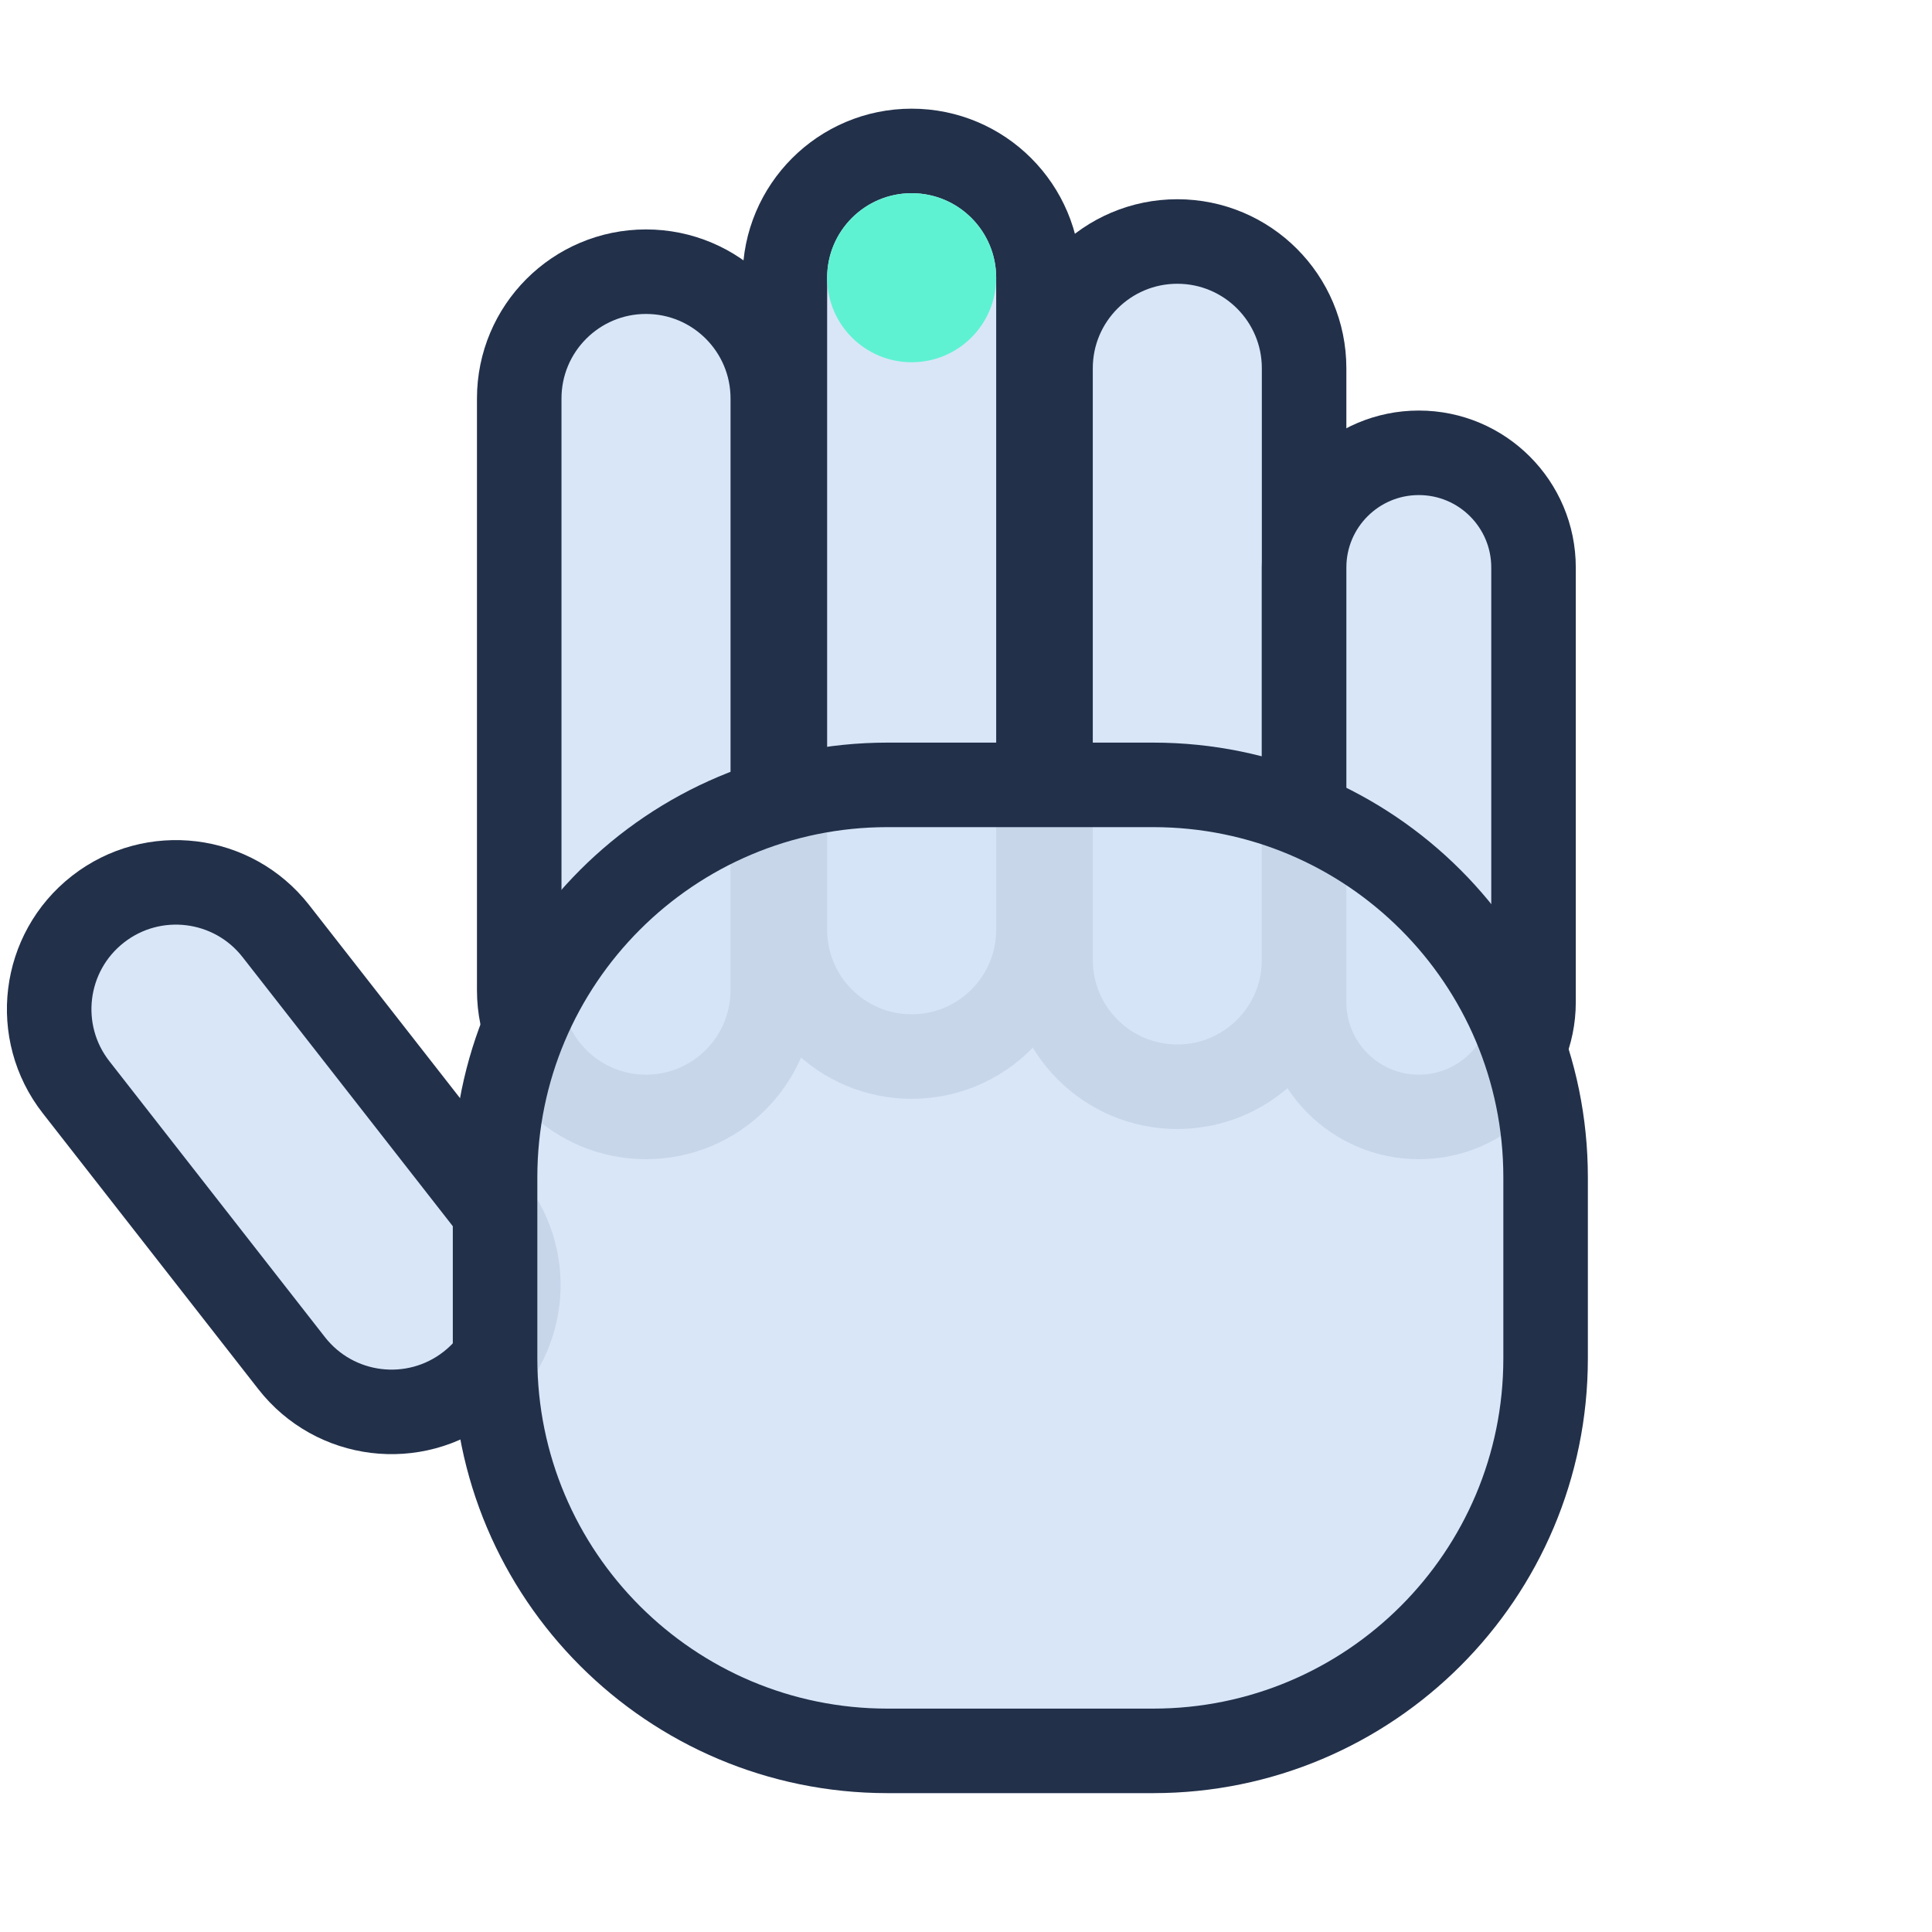
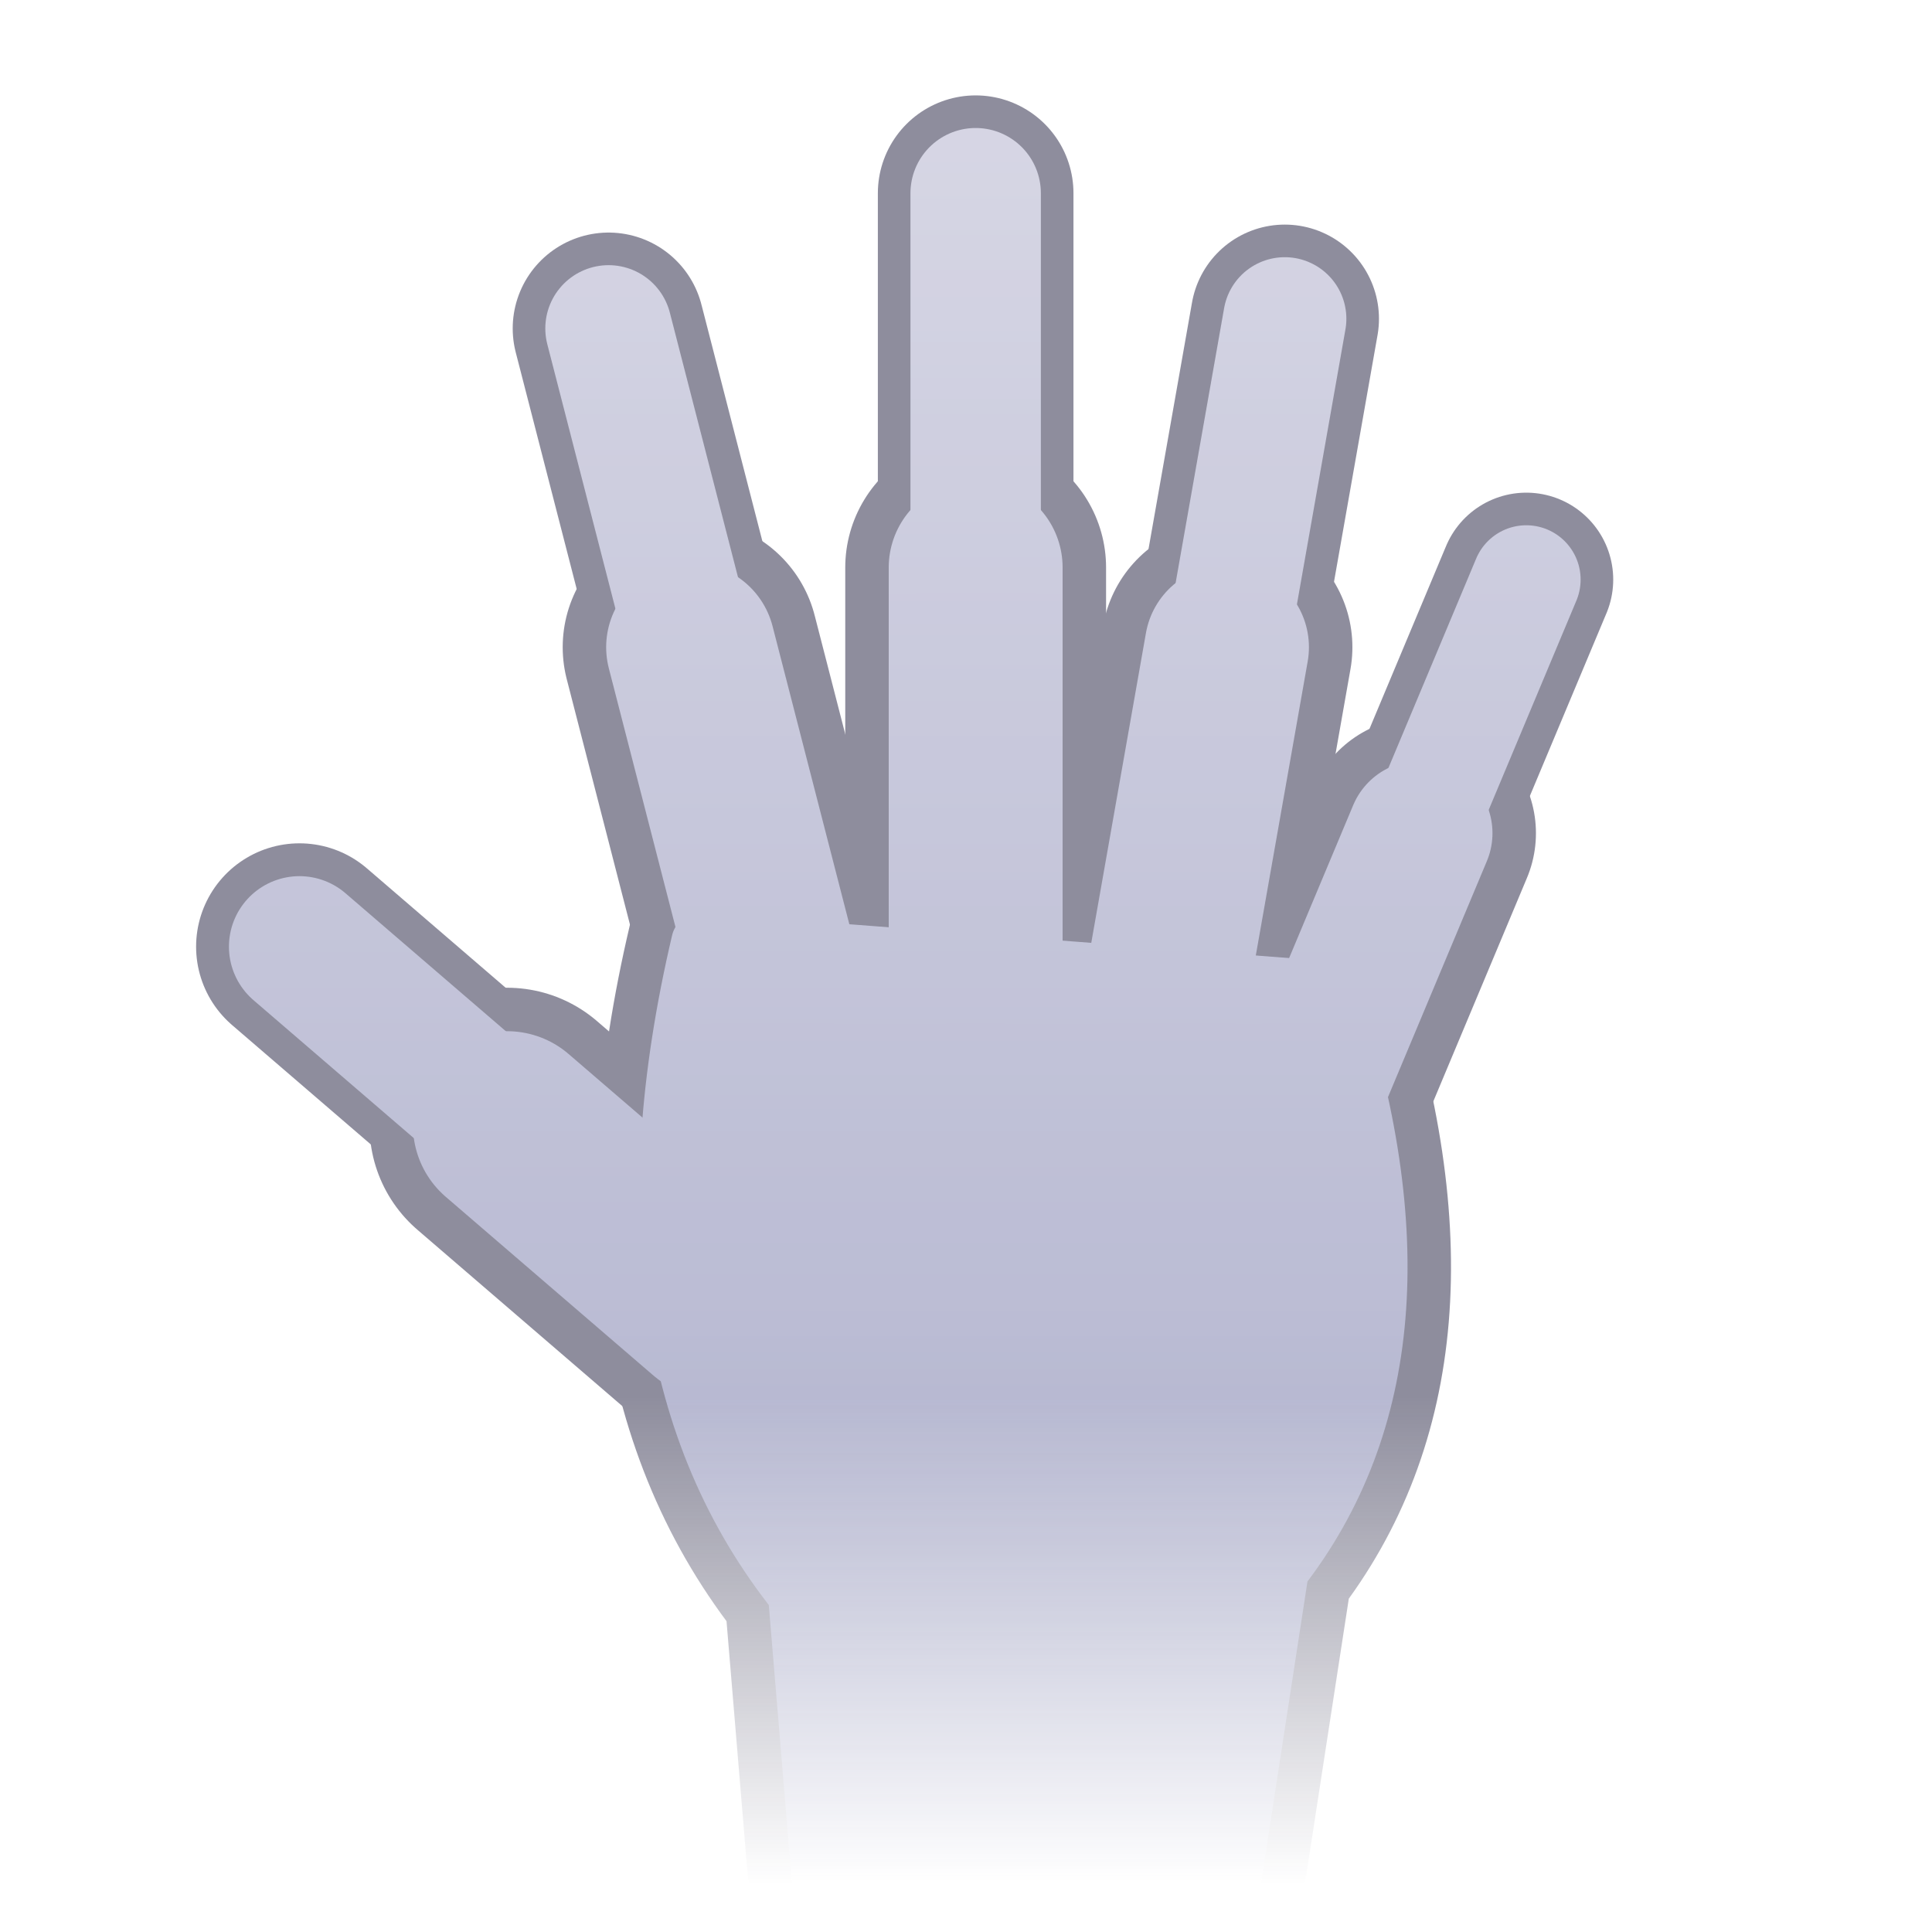
- <svg xmlns="http://www.w3.org/2000/svg" width="32" height="32" viewBox="0 0 32 32">
-   <g fill="#D6E4F7" fill-opacity=".92" stroke="#22304A" stroke-width="1.4" stroke-linejoin="round">
-     <rect x="2.6" y="14" width="4.2" height="10" rx="2.1" transform="rotate(-38 4.7 19)" />
-     <rect x="8.6" y="4.5" width="4.2" height="14" rx="2.1" />
-     <rect x="13" y="2.5" width="4.2" height="15" rx="2.1" />
-     <rect x="17.4" y="4" width="4.2" height="14" rx="2.1" />
-     <rect x="21.6" y="7.5" width="3.8" height="11" rx="1.9" />
-     <rect x="8.2" y="13" width="17.4" height="16" rx="6.5" />
+ <svg xmlns="http://www.w3.org/2000/svg" width="40" height="40" viewBox="0 0 40 40">
+   <defs>
+     <linearGradient id="c" x1="0" y1="3" x2="0" y2="38" gradientUnits="userSpaceOnUse">
+       <stop offset="0" stop-color="#ECEDFB" />
+       <stop offset=".7" stop-color="#C9CCE6" />
+       <stop offset="1" stop-color="#A9ADCF" />
+     </linearGradient>
+     <linearGradient id="f" x1="0" y1="3" x2="0" y2="39" gradientUnits="userSpaceOnUse">
+       <stop offset="0" stop-color="#fff" />
+       <stop offset=".72" stop-color="#fff" />
+       <stop offset="1" stop-color="#fff" stop-opacity="0" />
+     </linearGradient>
+     <mask id="m">
+       <rect width="40" height="40" fill="url(#f)" />
+     </mask>
+   </defs>
+   <g mask="url(#m)">
+     <g opacity=".5">
+       <path d="M14.5,19.5 L27.5,20.5 Q30,28 26.5,32.5 L25.5,39 L17,39 L16.5,33 Q12.5,28 14.5,19.5 Z" fill="#1E1C3C" stroke="#1E1C3C" stroke-width="3.0" stroke-linejoin="round" />
+       <line x1="16.0" y1="20.0" x2="14.30" y2="13.40" stroke="#1E1C3C" stroke-width="5.3" stroke-linecap="round" />
+       <line x1="14.30" y1="13.40" x2="12.6" y2="6.8" stroke="#1E1C3C" stroke-width="3.97" stroke-linecap="round" />
+       <line x1="20.2" y1="19.5" x2="20.20" y2="11.75" stroke="#1E1C3C" stroke-width="5.4" stroke-linecap="round" />
+       <line x1="20.20" y1="11.75" x2="20.2" y2="4.0" stroke="#1E1C3C" stroke-width="4.05" stroke-linecap="round" />
+       <line x1="24.2" y1="20.2" x2="25.40" y2="13.40" stroke="#1E1C3C" stroke-width="5.2" stroke-linecap="round" />
+       <line x1="25.40" y1="13.40" x2="26.6" y2="6.6" stroke="#1E1C3C" stroke-width="3.90" stroke-linecap="round" />
+       <line x1="27.2" y1="22.5" x2="29.40" y2="17.25" stroke="#1E1C3C" stroke-width="4.8" stroke-linecap="round" />
+       <line x1="29.40" y1="17.25" x2="31.6" y2="12.0" stroke="#1E1C3C" stroke-width="3.60" stroke-linecap="round" />
+       <line x1="14.8" y1="27.0" x2="10.50" y2="23.30" stroke="#1E1C3C" stroke-width="5.7" stroke-linecap="round" />
+       <line x1="10.50" y1="23.30" x2="6.2" y2="19.6" stroke="#1E1C3C" stroke-width="4.28" stroke-linecap="round" />
+     </g>
+     <g opacity=".76">
+       <path d="M14.5,19.5 L27.5,20.5 Q30,28 26.5,32.5 L25.5,39 L17,39 L16.5,33 Q12.5,28 14.5,19.5 Z" fill="url(#c)" stroke="url(#c)" stroke-width="1.2" stroke-linejoin="round" />
+       <line x1="16.0" y1="20.0" x2="14.30" y2="13.40" stroke="url(#c)" stroke-width="3.5" stroke-linecap="round" />
+       <line x1="14.30" y1="13.40" x2="12.6" y2="6.8" stroke="url(#c)" stroke-width="2.62" stroke-linecap="round" />
+       <line x1="20.2" y1="19.5" x2="20.20" y2="11.75" stroke="url(#c)" stroke-width="3.6" stroke-linecap="round" />
+       <line x1="20.20" y1="11.75" x2="20.2" y2="4.0" stroke="url(#c)" stroke-width="2.70" stroke-linecap="round" />
+       <line x1="24.2" y1="20.2" x2="25.40" y2="13.40" stroke="url(#c)" stroke-width="3.4" stroke-linecap="round" />
+       <line x1="25.40" y1="13.40" x2="26.6" y2="6.6" stroke="url(#c)" stroke-width="2.55" stroke-linecap="round" />
+       <line x1="27.2" y1="22.5" x2="29.40" y2="17.25" stroke="url(#c)" stroke-width="3.0" stroke-linecap="round" />
+       <line x1="29.40" y1="17.25" x2="31.6" y2="12.0" stroke="url(#c)" stroke-width="2.25" stroke-linecap="round" />
+       <line x1="14.8" y1="27.0" x2="10.50" y2="23.30" stroke="url(#c)" stroke-width="3.9" stroke-linecap="round" />
+       <line x1="10.50" y1="23.30" x2="6.2" y2="19.6" stroke="url(#c)" stroke-width="2.92" stroke-linecap="round" />
+     </g>
  </g>
-   <circle cx="15.1" cy="4.6" r="1.4" fill="#5FF2D2" />
</svg>
